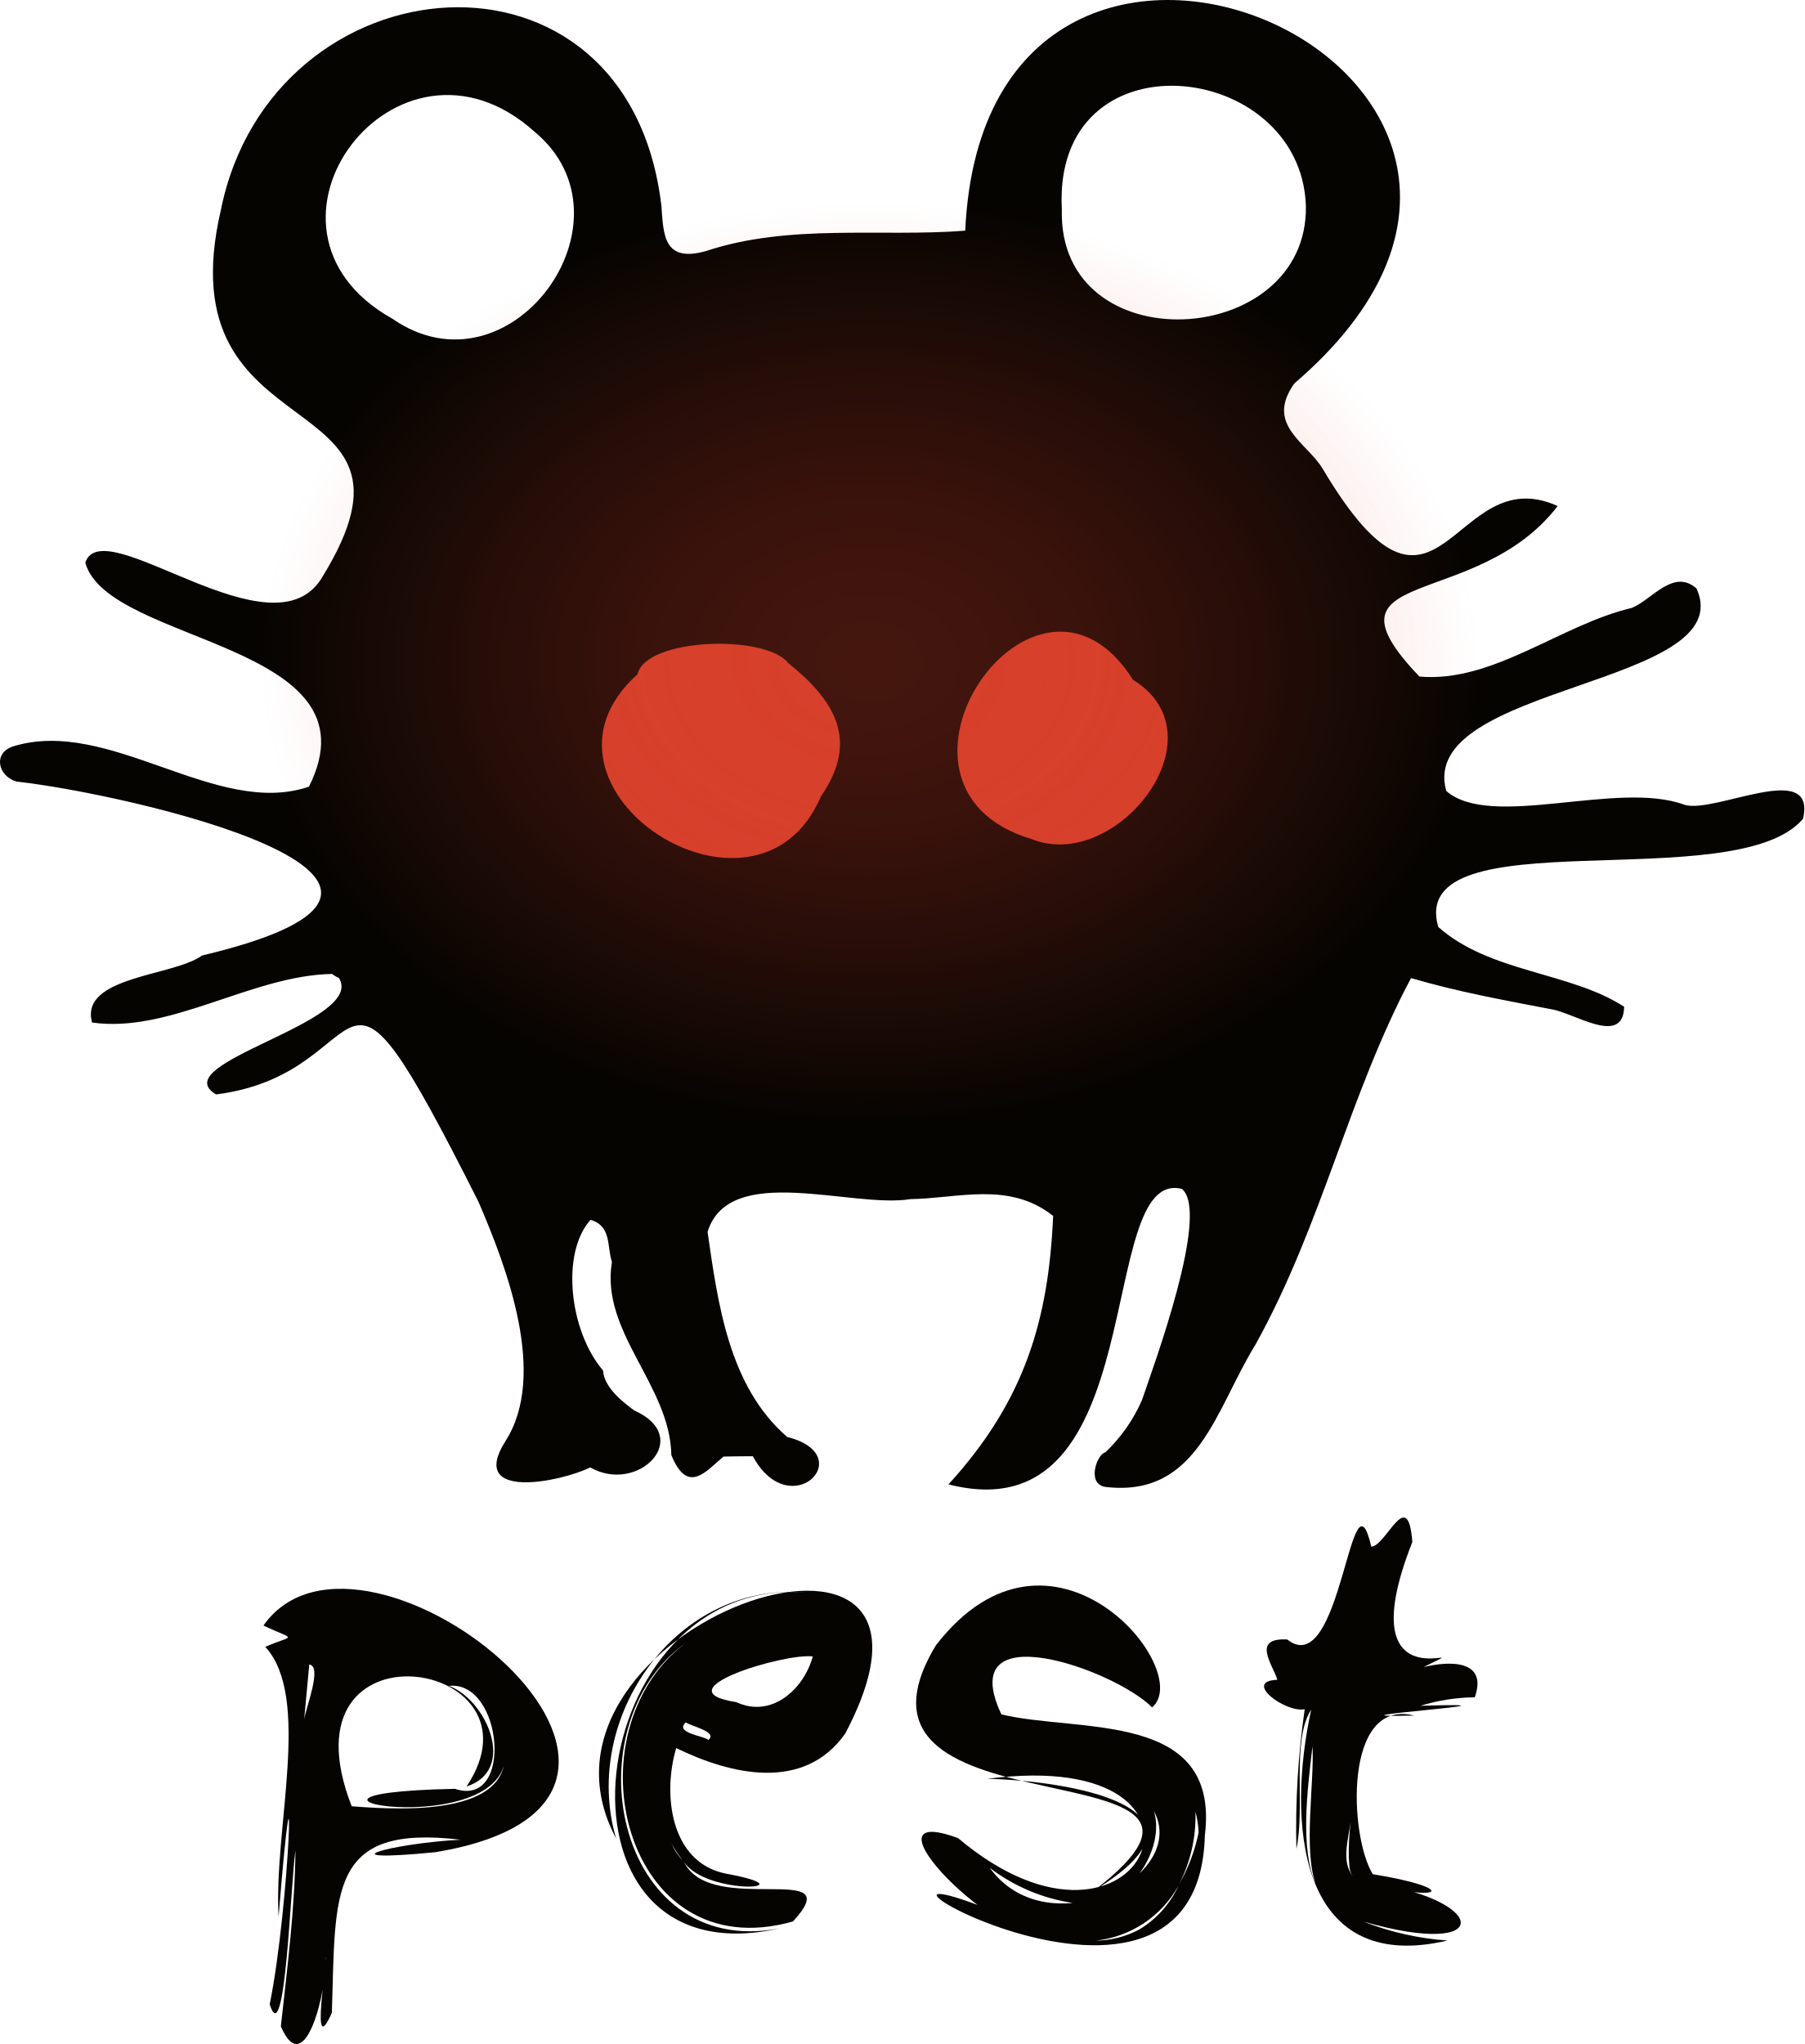
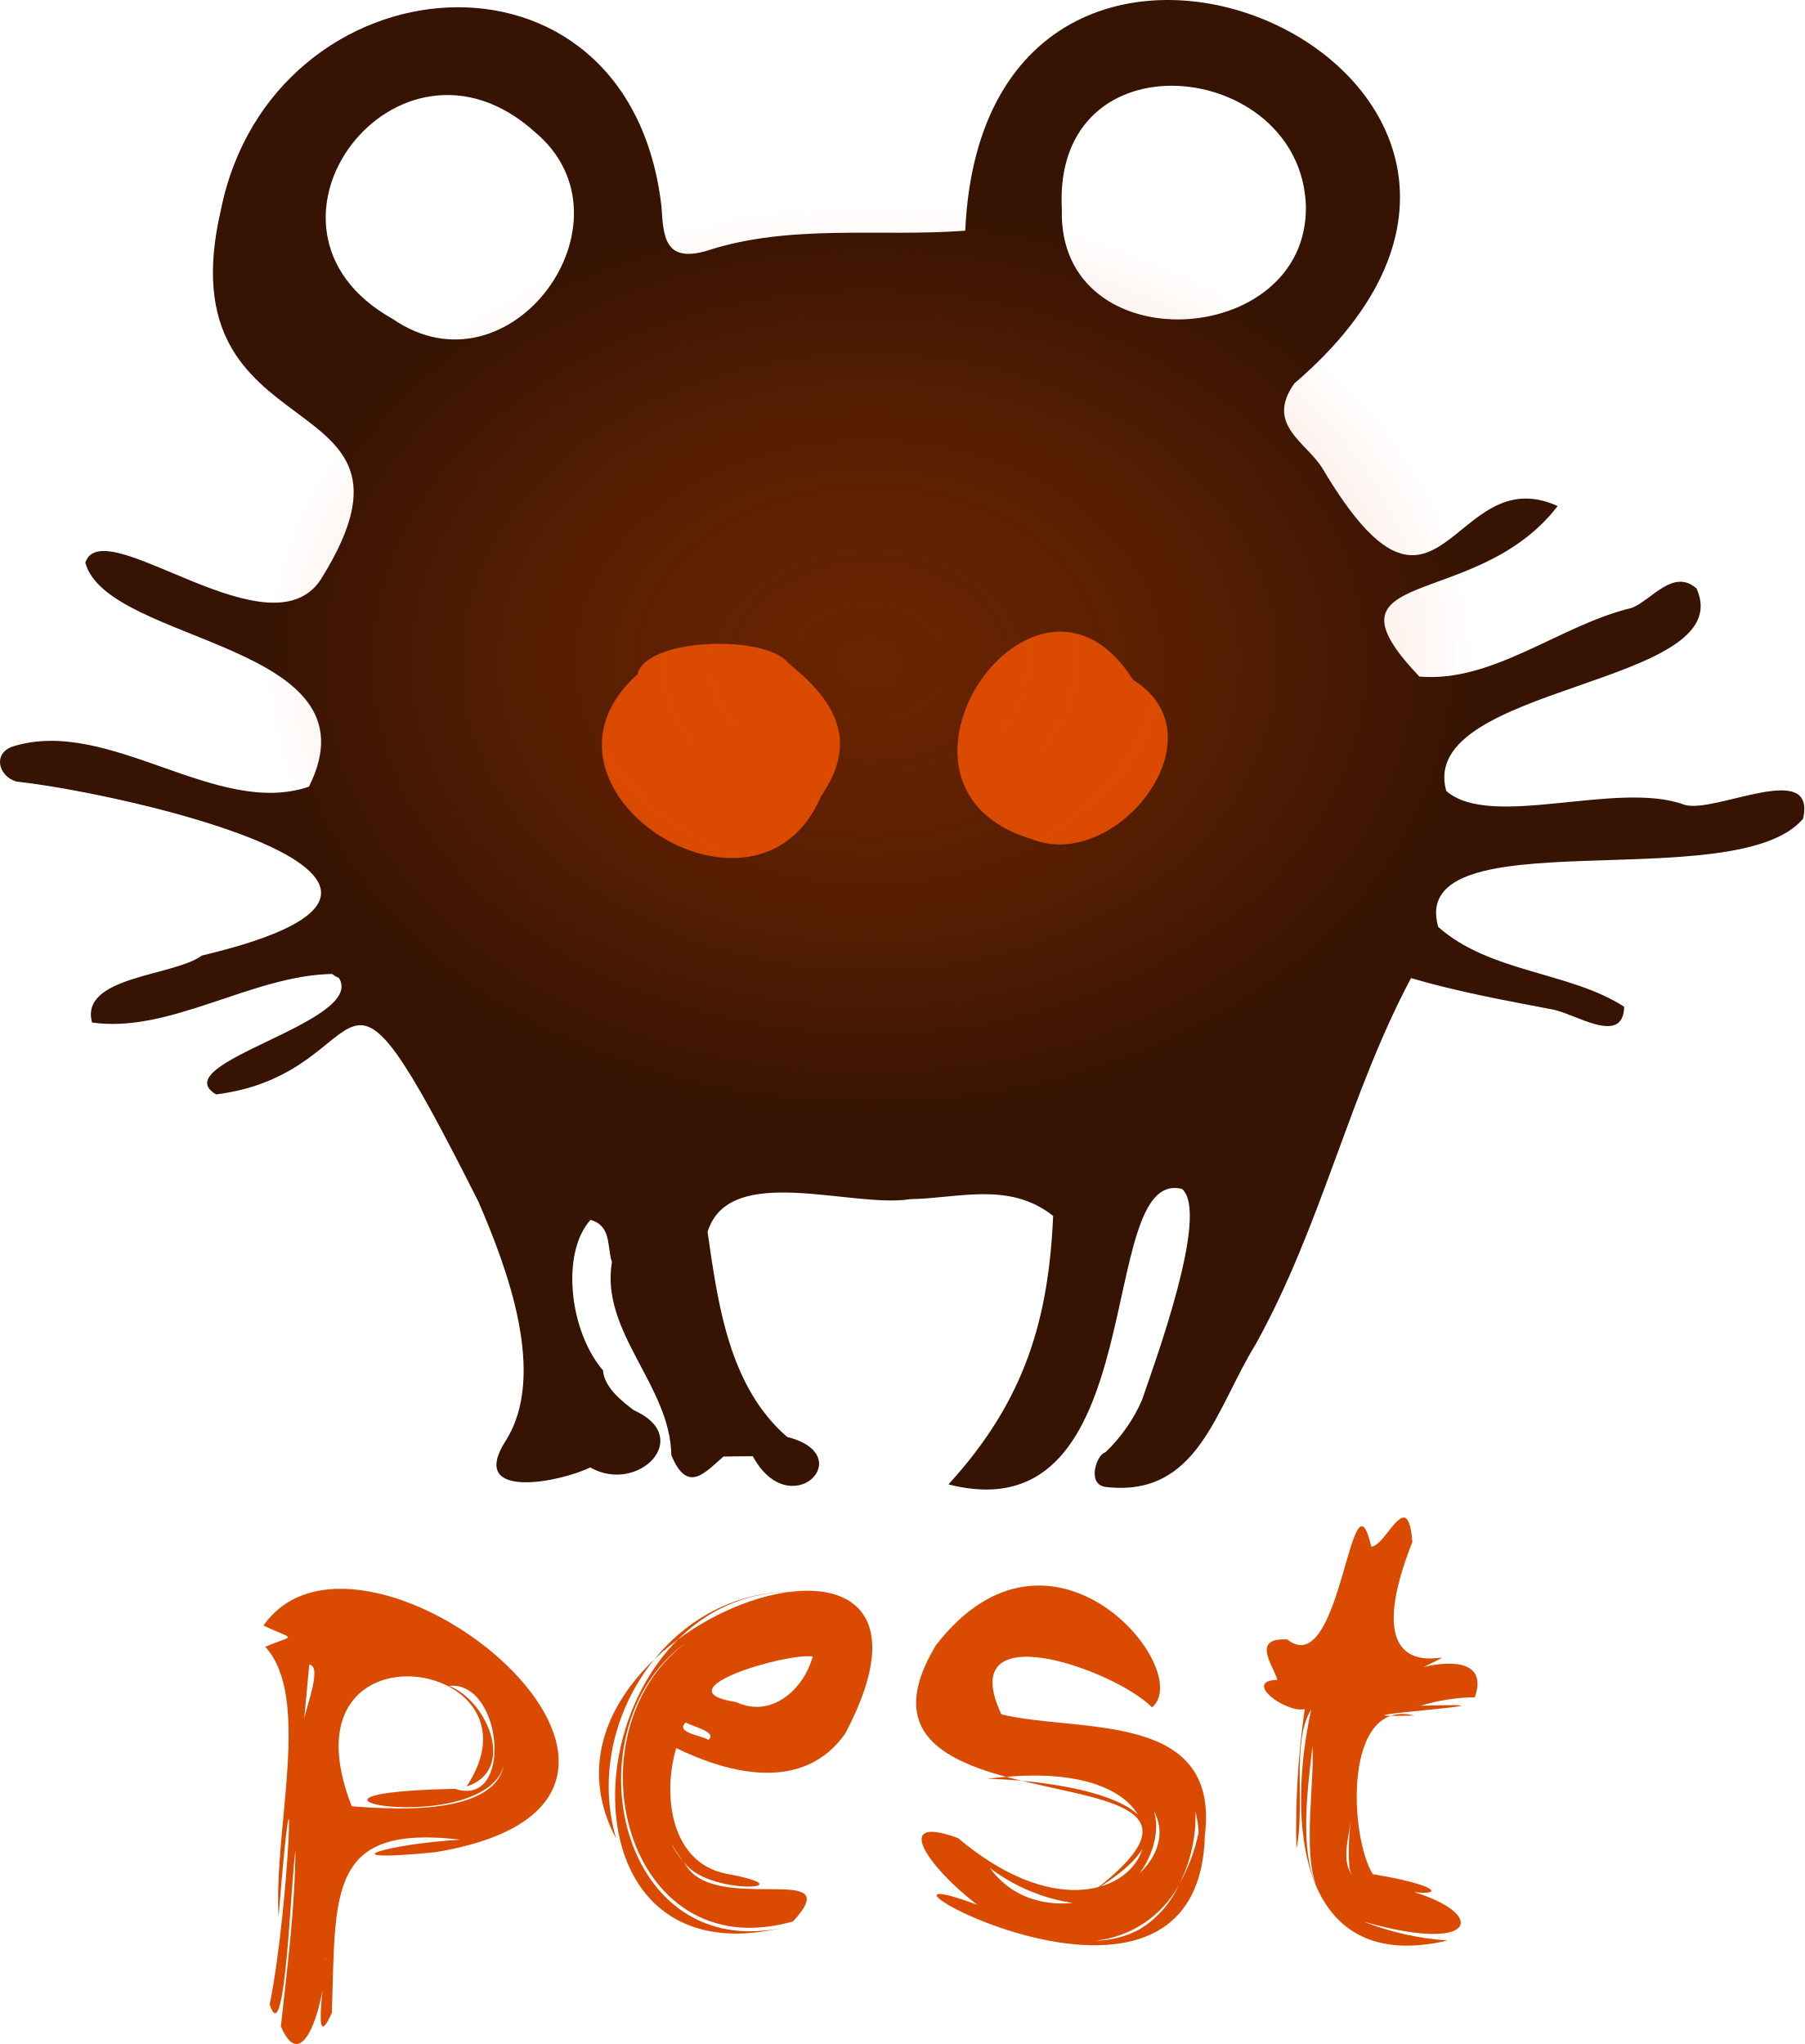
<svg xmlns="http://www.w3.org/2000/svg" viewBox="0 0 116.616 132.087">
  <defs>
    <style>
-       .a {
-         fill: #060401;
-       }
- 
-       .b {
-           fill: #d7402b;
-         }
- 
-       .c {
-         opacity: 0.6;
-         fill: url(#a);
-       }
+       .a { fill: #361303; }
+       .b { fill: #db4a01; }
+       .c { opacity: 0.6; fill: url(#a); }

      @media (prefers-color-scheme: dark) {
-         .a {
-           fill: #ffb5b5;
-         }
-         
-         .c {
-           opacity: 0.8;
-         }
+         .a { fill: #fcd3d3; }
+         .c { opacity: 0.6; }
      }
    </style>
    <radialGradient id="a" cx="46.163" cy="42.779" r="29.64" gradientTransform="translate(-5.01797) scale(1.32593 1)" gradientUnits="userSpaceOnUse">
-       <stop offset="0" stop-color="#d7402b" stop-opacity="0.5" />
-       <stop offset="0.165" stop-color="#d7402b" stop-opacity="0.474" />
-       <stop offset="0.374" stop-color="#d7402b" stop-opacity="0.401" />
-       <stop offset="0.608" stop-color="#d7402b" stop-opacity="0.28" />
-       <stop offset="0.857" stop-color="#d7402b" stop-opacity="0.112" />
-       <stop offset="1" stop-color="#d7402b" stop-opacity="0" />
+       <stop offset="0" stop-color="#db4a01" stop-opacity="0.5" />
+       <stop offset="0.165" stop-color="#db4a01" stop-opacity="0.474" />
+       <stop offset="0.374" stop-color="#db4a01" stop-opacity="0.401" />
+       <stop offset="0.608" stop-color="#db4a01" stop-opacity="0.28" />
+       <stop offset="0.857" stop-color="#db4a01" stop-opacity="0.112" />
+       <stop offset="1" stop-color="#db4a01" stop-opacity="0" />
    </radialGradient>
  </defs>
  <g>
    <path class="a" d="M116.533,52.91c.893-3.882-5.712-.298-7.669-.904-4.308-1.606-12.498,1.638-15.391-.893-1.936-6.892,19.028-6.765,16.178-13.082-1.51-1.33-2.893.745-4.191,1.255-4.605,1.085-8.956,4.85-13.721,4.435-6.914-7.233,3.659-4.148,8.934-11.019-6.868-3.114-7.624,10.298-15.178-2.393-1.021-1.723-3.755-2.84-1.84-5.53C106.822,4.93,63.714-14.204,62.384,14.907c-5.424.425-11.349-.479-16.763,1.319-2.702.755-2.744-1-2.872-2.904-2.118-18.207-25.174-16.112-28.473.245C10.533,29.649,28.721,24.416,20.872,37.221c-3.127,5.531-14.21-4.308-15.359-.862,1.446,5.297,19.134,5.137,14.455,14.476C13.99,52.878,7.087,46.315.854,48.23c-1.319.425-1,1.904.202,2.276,6.999.755,32.217,6.446,11.998,11.242C11.246,63.089,5.13,63.078,5.949,66.077c5.031.723,10.328-3.053,15.518-3.138a1.619,1.619,0,0,0,.436.255c1.808,2.872-11.391,5.499-7.935,7.53C24.839,69.343,21.063,58.079,30.923,77.66c1.808,4.191,4.499,11.2,1.734,15.486C30.21,97.018,36.294,95.752,38.145,94.827c3.095,1.766,6.754-1.946,2.829-3.691-.649-.489-1.925-1.436-2-2.574-2.181-2.548-2.735-7.596-.808-9.732,1.372.394,1.053,1.712,1.383,2.723-.755,4.531,3.765,7.967,3.84,12.476,1.053,2.585,2.223,1.064,3.372.096.627-.011,1.255-.021,1.883-.021v-.021c2.404,4.478,6.956-.043,2.234-1.223-3.786-3.276-4.478-8.647-5.148-13.253,1.404-4.531,9.328-1.5,13.114-2.117,3.063-.043,6.382-1.17,9.222,1.085-.298,6.669-1.798,11.913-6.765,17.348C74.635,99.33,70.682,75.406,76.392,76.83c1.833,1.548-1.831,11.42-2.585,13.647a10.377,10.377,0,0,1-2.373,3.382c-.515.082-1.244,2.035.009,2.229,5.992.705,7.107-5.005,9.711-9.216,4.295-7.747,6.023-16.117,10.043-23.666,2.999.883,6.052,1.436,9.105,2.021,1.446.234,4.616,2.414,4.669-.17-3.499-2.266-8.679-2.191-12.019-5.159C90.921,52.708,112.204,58.047,116.533,52.91ZM25.36,20.597c-10.466-5.86.319-20.06,9.19-12.083C41.431,14.215,32.997,25.883,25.36,20.597Zm43.268-7.062c-.627-11.476,15.433-9.732,15.773-.245C84.582,22.597,68.351,23.49,68.628,13.535Z" />
    <g>
      <path class="b" d="M73.228,43.929c-6.298-9.97-17.957,6.921-6.526,10.303C72.145,56.402,79.129,47.561,73.228,43.929Z" />
      <path class="b" d="M50.944,42.849c-1.446-1.871-9.201-1.639-9.744.725-8.165,7.334,7.718,17.653,11.864,7.877l0.0 0C55.606,47.78,53.843,45.174,50.944,42.849Z" />
    </g>
  </g>
  <g>
-     <path class="a" d="M18.152,130.948c.412-3.77.903-7.538.944-11.373-.314,2.076-.652,13.143-1.665,9.949,1.318-6.477,1.728-19.936.575-5.662-.333-5.676,2.148-14.173-.863-17.442,1.941-.831,1.999-.365-.115-1.376,6.486-9.238,31.787,11.241,11.093,14.651-7.242.706-3.026-.551,1.645-.811-8.582-1.012-8.063,3.334-8.317,11.184-1.436,3.232-.259-3.442-.402-3.608C21.154,128.517,19.722,134.588,18.152,130.948Zm1.507-19.838c.112-.767,1.19-3.447.329-3.545Zm3.072,5.614c3.296.258,11.386.743,9.664-4.627,2.835,7.532-18.399,3.808-2.99,3.5,3.815,1.28,3.094-7.031-.393-6.651,2.405.878,4.44,5.429,1.143,6.502C35.649,107.182,17.892,104.34,22.731,116.724Z" />
-     <path class="a" d="M51.25,124.167c-10.933,3.113-14.609-12.233-6.911-18.014-7.505,5.342-4.619,20.494,6.033,18.466-15.962,3.577-12.779-23.088,1.905-21.692-8.522-.875-14.755,8.076-12.456,15.88-7.292-13.685,24.147-24.462,14.803-6.774-2.675,3.783-7.407,2.643-10.92.931-.882,2.958-.4,7.361,3.179,8.108,5.662,1.024-1.211,1.466-2.67-.747C45.937,123.911,54.978,120.14,51.25,124.167Zm-3.658-14.173c2.227,1.053,4.345-.776,4.938-2.952C50.712,106.812,42.635,109.235,47.592,109.995ZM45.779,112.436c.681-.526-1.279-.934-1.447-1.136C43.549,111.992,45.519,112.174,45.779,112.436Zm-1.63,7.815a7.2,7.2,0,0,1-.747-1.112A3.62,3.62,0,0,0,44.149,120.251Z" />
-     <path class="a" d="M61.923,118.784c11.98,10.093,18.814-6.042,1.894-3.834,5.216.114,15.715,1.837,6.933,7.193,12.629-9.725-18.025-2.973-10.26-15.822,7.483-9.689,16.789,1.625,13.971,4.013-2.392-2.426-12.857-6.169-9.739.454,5.025,1.206,14.145-.287,13.15,7.815-.438,17.112-31.617-3.422-9.284,6.794C64.57,126.007,55.202,116.303,61.923,118.784Zm7.393,4.186a11.716,11.716,0,0,1-5.346-2.265c4.366,6.003,15.961-1.121,8.56-5.663C77.205,116.663,73.587,123.962,69.316,122.969Zm1.396-.796c-.023-0-.047-.003-.07-.005C70.665,122.171,70.69,122.173,70.712,122.174Zm6.56-5.198c-.001.024-.005.058-.009.104C77.267,117.033,77.271,116.999,77.272,116.975Zm.195,1.452a5.832,5.832,0,0,0-.204-1.348,9.607,9.607,0,0,1-1.051,4.675A11.294,11.294,0,0,0,77.467,118.427Zm-3.846,6.266a6.423,6.423,0,0,0,2.546-2.836,6.971,6.971,0,0,1-5.338,3.549A6.119,6.119,0,0,0,73.622,124.692Z" />
-     <path class="a" d="M95.317,109.682a12.47,12.47,0,0,0-3.513.549c8.729-.266-7.736.804-.402.632-4.596-1.155-4.197,7.82-2.675,10.25,5.613.916,4.6,1.895-.496.518,7.922.971,8.588,5.04-.106,2.548a18.423,18.423,0,0,0,5.432,1.221c-9.762,2.289-10.377-7.773-8.813-14.915-1.29,1.972-.374,6.349-.957,8.992a53.829,53.829,0,0,1,.538-9.025c-1.237.255-4.04-1.824-1.768-1.899-.275-.954-1.714-2.73.637-2.608,3.524,2.792,4.113-11.632,5.436-5.995.961-.041,2.369-4.009,2.651-.303-4.413,11.205,5.06,5.912.73,8.081C93.77,107.3,96.161,107.291,95.317,109.682ZM85.035,121.751c-.807-2.255-.08-6.545-.206-8.912C84.482,115.755,84.026,119.465,85.035,121.751Zm2.138-1.714a16.678,16.678,0,0,1,.122-2.301c-.162,1.13-.606,2.605.131,3.478C87.153,120.84,87.228,120.527,87.173,120.037Zm.32,1.218a.103.103,0,0,0-.067-.041A.103.103,0,0,1,87.493,121.255Z" />
+     <path class="b" d="M18.152,130.948c.412-3.77.903-7.538.944-11.373-.314,2.076-.652,13.143-1.665,9.949,1.318-6.477,1.728-19.936.575-5.662-.333-5.676,2.148-14.173-.863-17.442,1.941-.831,1.999-.365-.115-1.376,6.486-9.238,31.787,11.241,11.093,14.651-7.242.706-3.026-.551,1.645-.811-8.582-1.012-8.063,3.334-8.317,11.184-1.436,3.232-.259-3.442-.402-3.608C21.154,128.517,19.722,134.588,18.152,130.948Zm1.507-19.838c.112-.767,1.19-3.447.329-3.545Zm3.072,5.614c3.296.258,11.386.743,9.664-4.627,2.835,7.532-18.399,3.808-2.99,3.5,3.815,1.28,3.094-7.031-.393-6.651,2.405.878,4.44,5.429,1.143,6.502C35.649,107.182,17.892,104.34,22.731,116.724Z" />
+     <path class="b" d="M51.25,124.167c-10.933,3.113-14.609-12.233-6.911-18.014-7.505,5.342-4.619,20.494,6.033,18.466-15.962,3.577-12.779-23.088,1.905-21.692-8.522-.875-14.755,8.076-12.456,15.88-7.292-13.685,24.147-24.462,14.803-6.774-2.675,3.783-7.407,2.643-10.92.931-.882,2.958-.4,7.361,3.179,8.108,5.662,1.024-1.211,1.466-2.67-.747C45.937,123.911,54.978,120.14,51.25,124.167Zm-3.658-14.173c2.227,1.053,4.345-.776,4.938-2.952C50.712,106.812,42.635,109.235,47.592,109.995ZM45.779,112.436c.681-.526-1.279-.934-1.447-1.136C43.549,111.992,45.519,112.174,45.779,112.436Zm-1.63,7.815a7.2,7.2,0,0,1-.747-1.112A3.62,3.62,0,0,0,44.149,120.251Z" />
+     <path class="b" d="M61.923,118.784c11.98,10.093,18.814-6.042,1.894-3.834,5.216.114,15.715,1.837,6.933,7.193,12.629-9.725-18.025-2.973-10.26-15.822,7.483-9.689,16.789,1.625,13.971,4.013-2.392-2.426-12.857-6.169-9.739.454,5.025,1.206,14.145-.287,13.15,7.815-.438,17.112-31.617-3.422-9.284,6.794C64.57,126.007,55.202,116.303,61.923,118.784Zm7.393,4.186a11.716,11.716,0,0,1-5.346-2.265c4.366,6.003,15.961-1.121,8.56-5.663C77.205,116.663,73.587,123.962,69.316,122.969Zm1.396-.796c-.023-0-.047-.003-.07-.005C70.665,122.171,70.69,122.173,70.712,122.174Zm6.56-5.198c-.001.024-.005.058-.009.104C77.267,117.033,77.271,116.999,77.272,116.975Zm.195,1.452a5.832,5.832,0,0,0-.204-1.348,9.607,9.607,0,0,1-1.051,4.675A11.294,11.294,0,0,0,77.467,118.427Zm-3.846,6.266a6.423,6.423,0,0,0,2.546-2.836,6.971,6.971,0,0,1-5.338,3.549A6.119,6.119,0,0,0,73.622,124.692Z" />
+     <path class="b" d="M95.317,109.682a12.47,12.47,0,0,0-3.513.549c8.729-.266-7.736.804-.402.632-4.596-1.155-4.197,7.82-2.675,10.25,5.613.916,4.6,1.895-.496.518,7.922.971,8.588,5.04-.106,2.548a18.423,18.423,0,0,0,5.432,1.221c-9.762,2.289-10.377-7.773-8.813-14.915-1.29,1.972-.374,6.349-.957,8.992a53.829,53.829,0,0,1,.538-9.025c-1.237.255-4.04-1.824-1.768-1.899-.275-.954-1.714-2.73.637-2.608,3.524,2.792,4.113-11.632,5.436-5.995.961-.041,2.369-4.009,2.651-.303-4.413,11.205,5.06,5.912.73,8.081C93.77,107.3,96.161,107.291,95.317,109.682ZM85.035,121.751c-.807-2.255-.08-6.545-.206-8.912C84.482,115.755,84.026,119.465,85.035,121.751Zm2.138-1.714a16.678,16.678,0,0,1,.122-2.301c-.162,1.13-.606,2.605.131,3.478C87.153,120.84,87.228,120.527,87.173,120.037Zm.32,1.218a.103.103,0,0,0-.067-.041A.103.103,0,0,1,87.493,121.255Z" />
  </g>
  <ellipse class="c" cx="56.192" cy="42.779" rx="39.301" ry="29.64" />
</svg>
